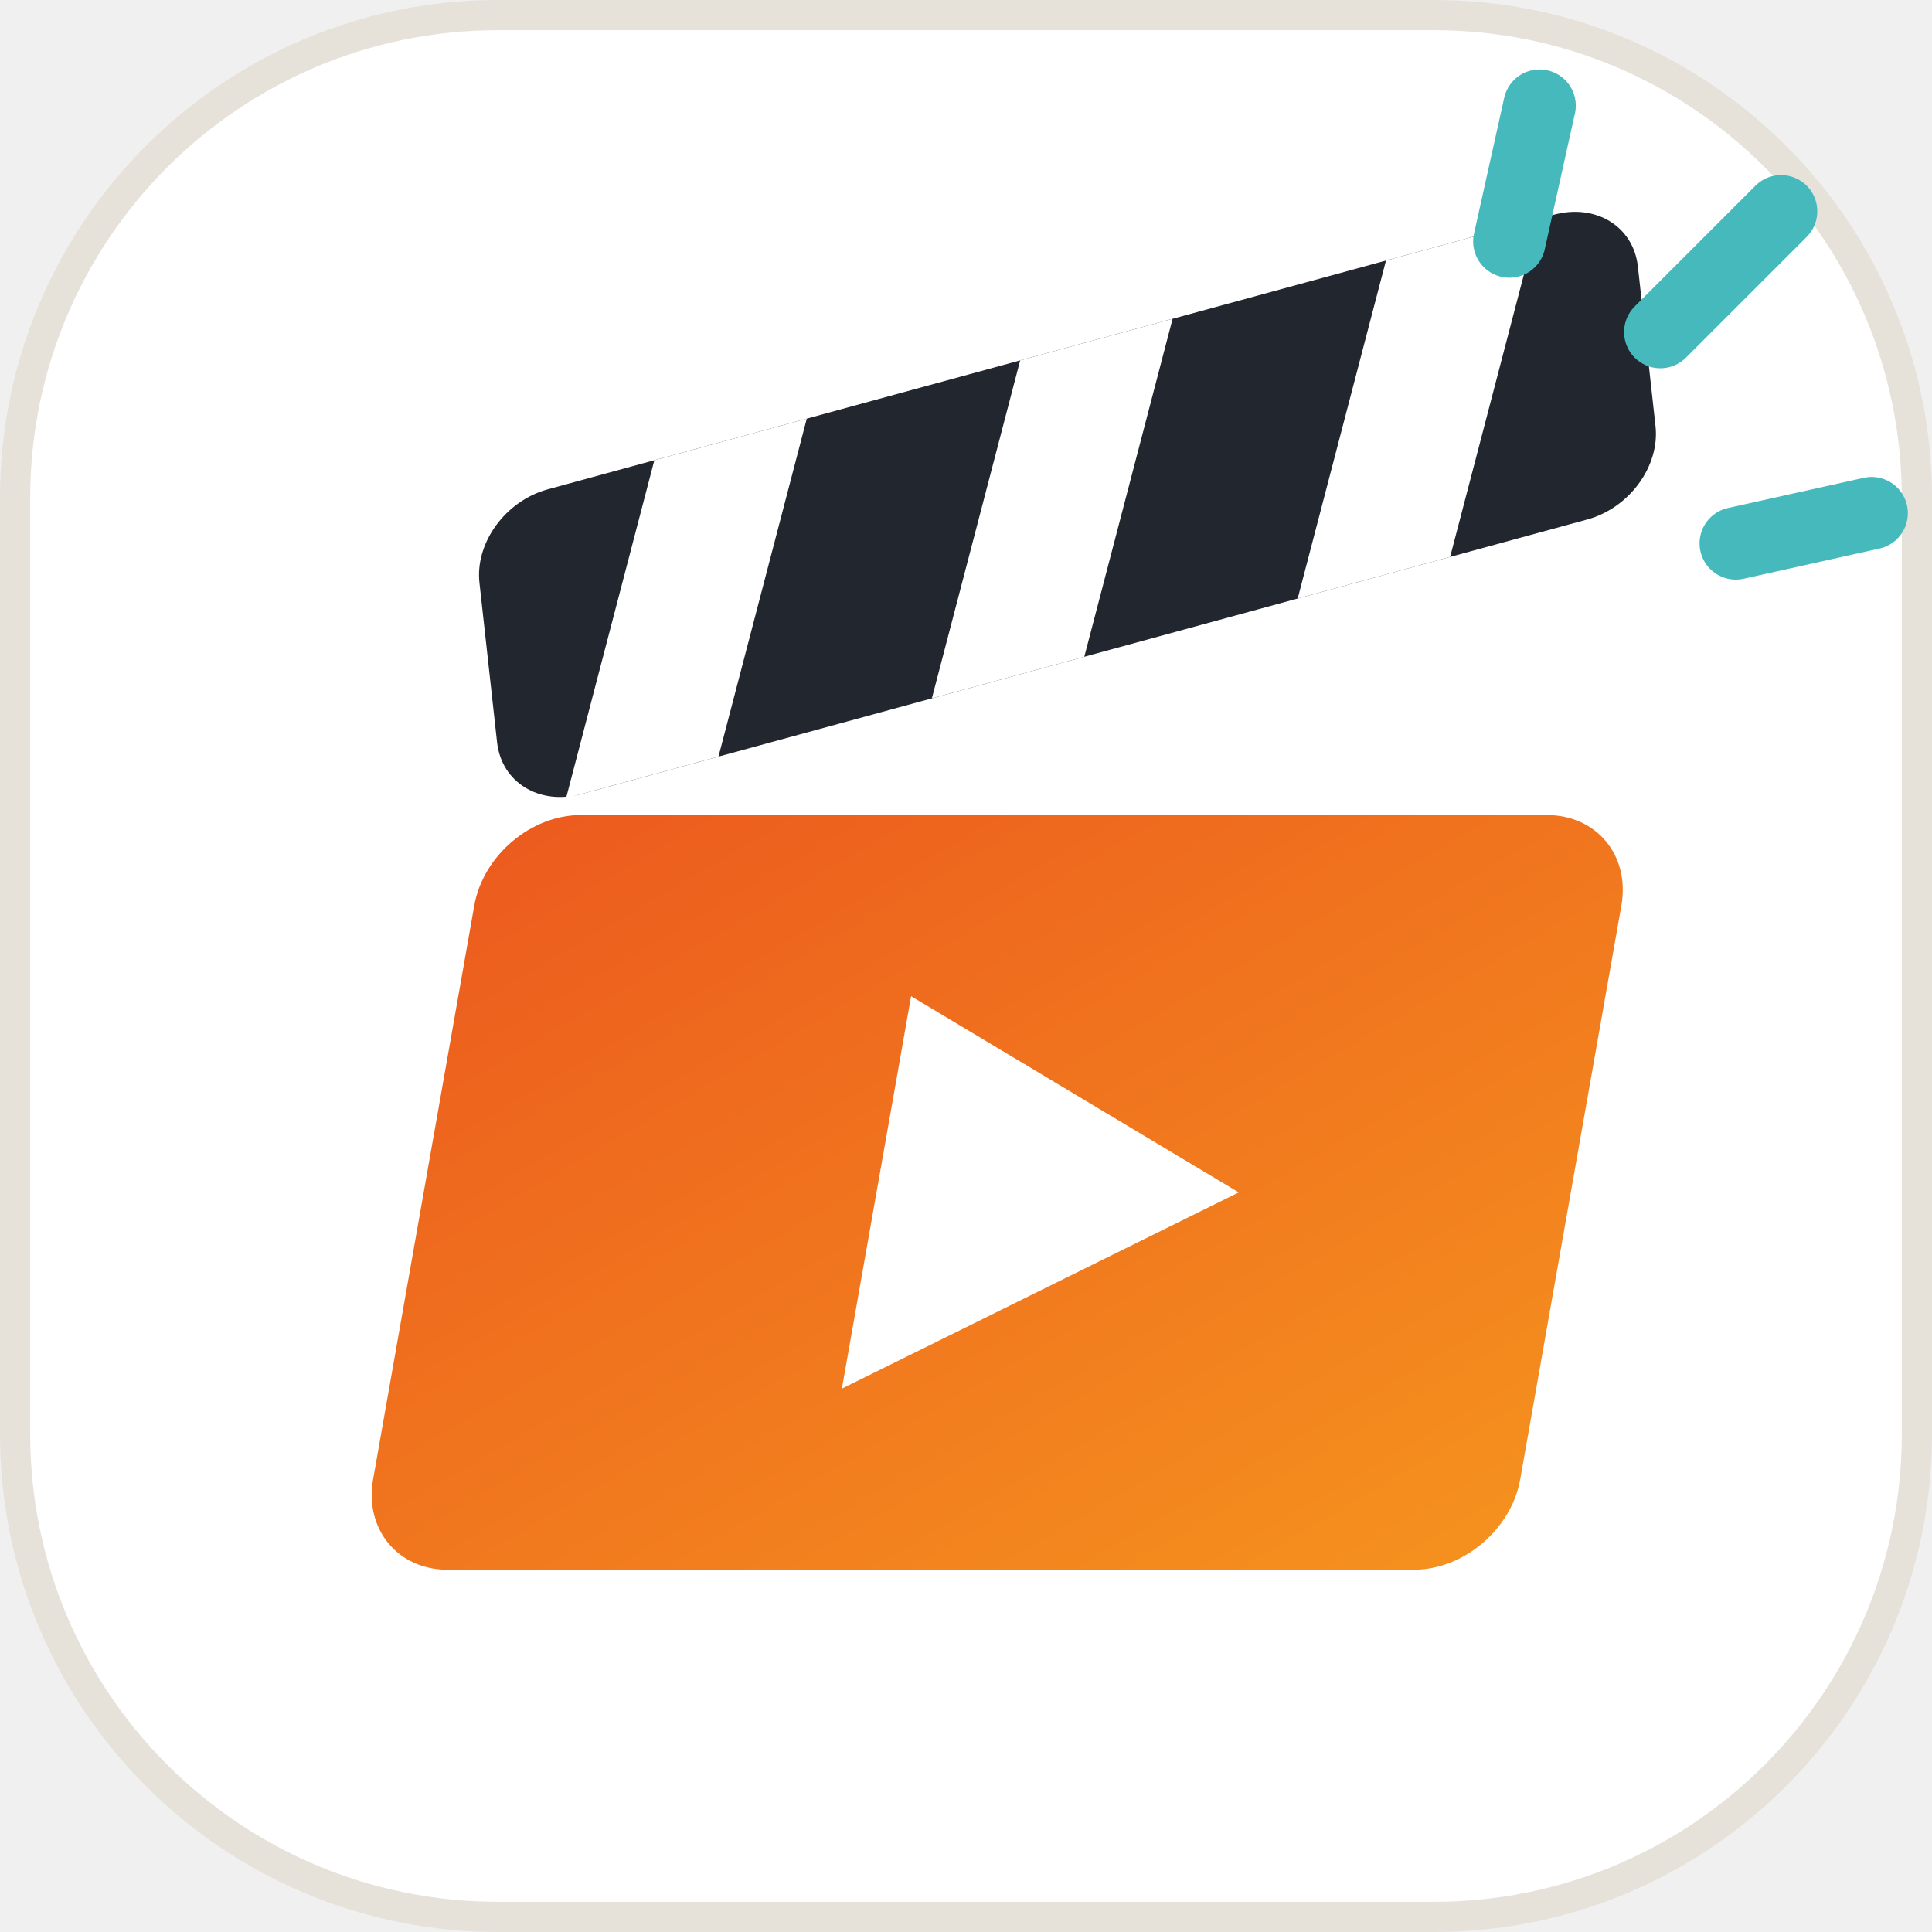
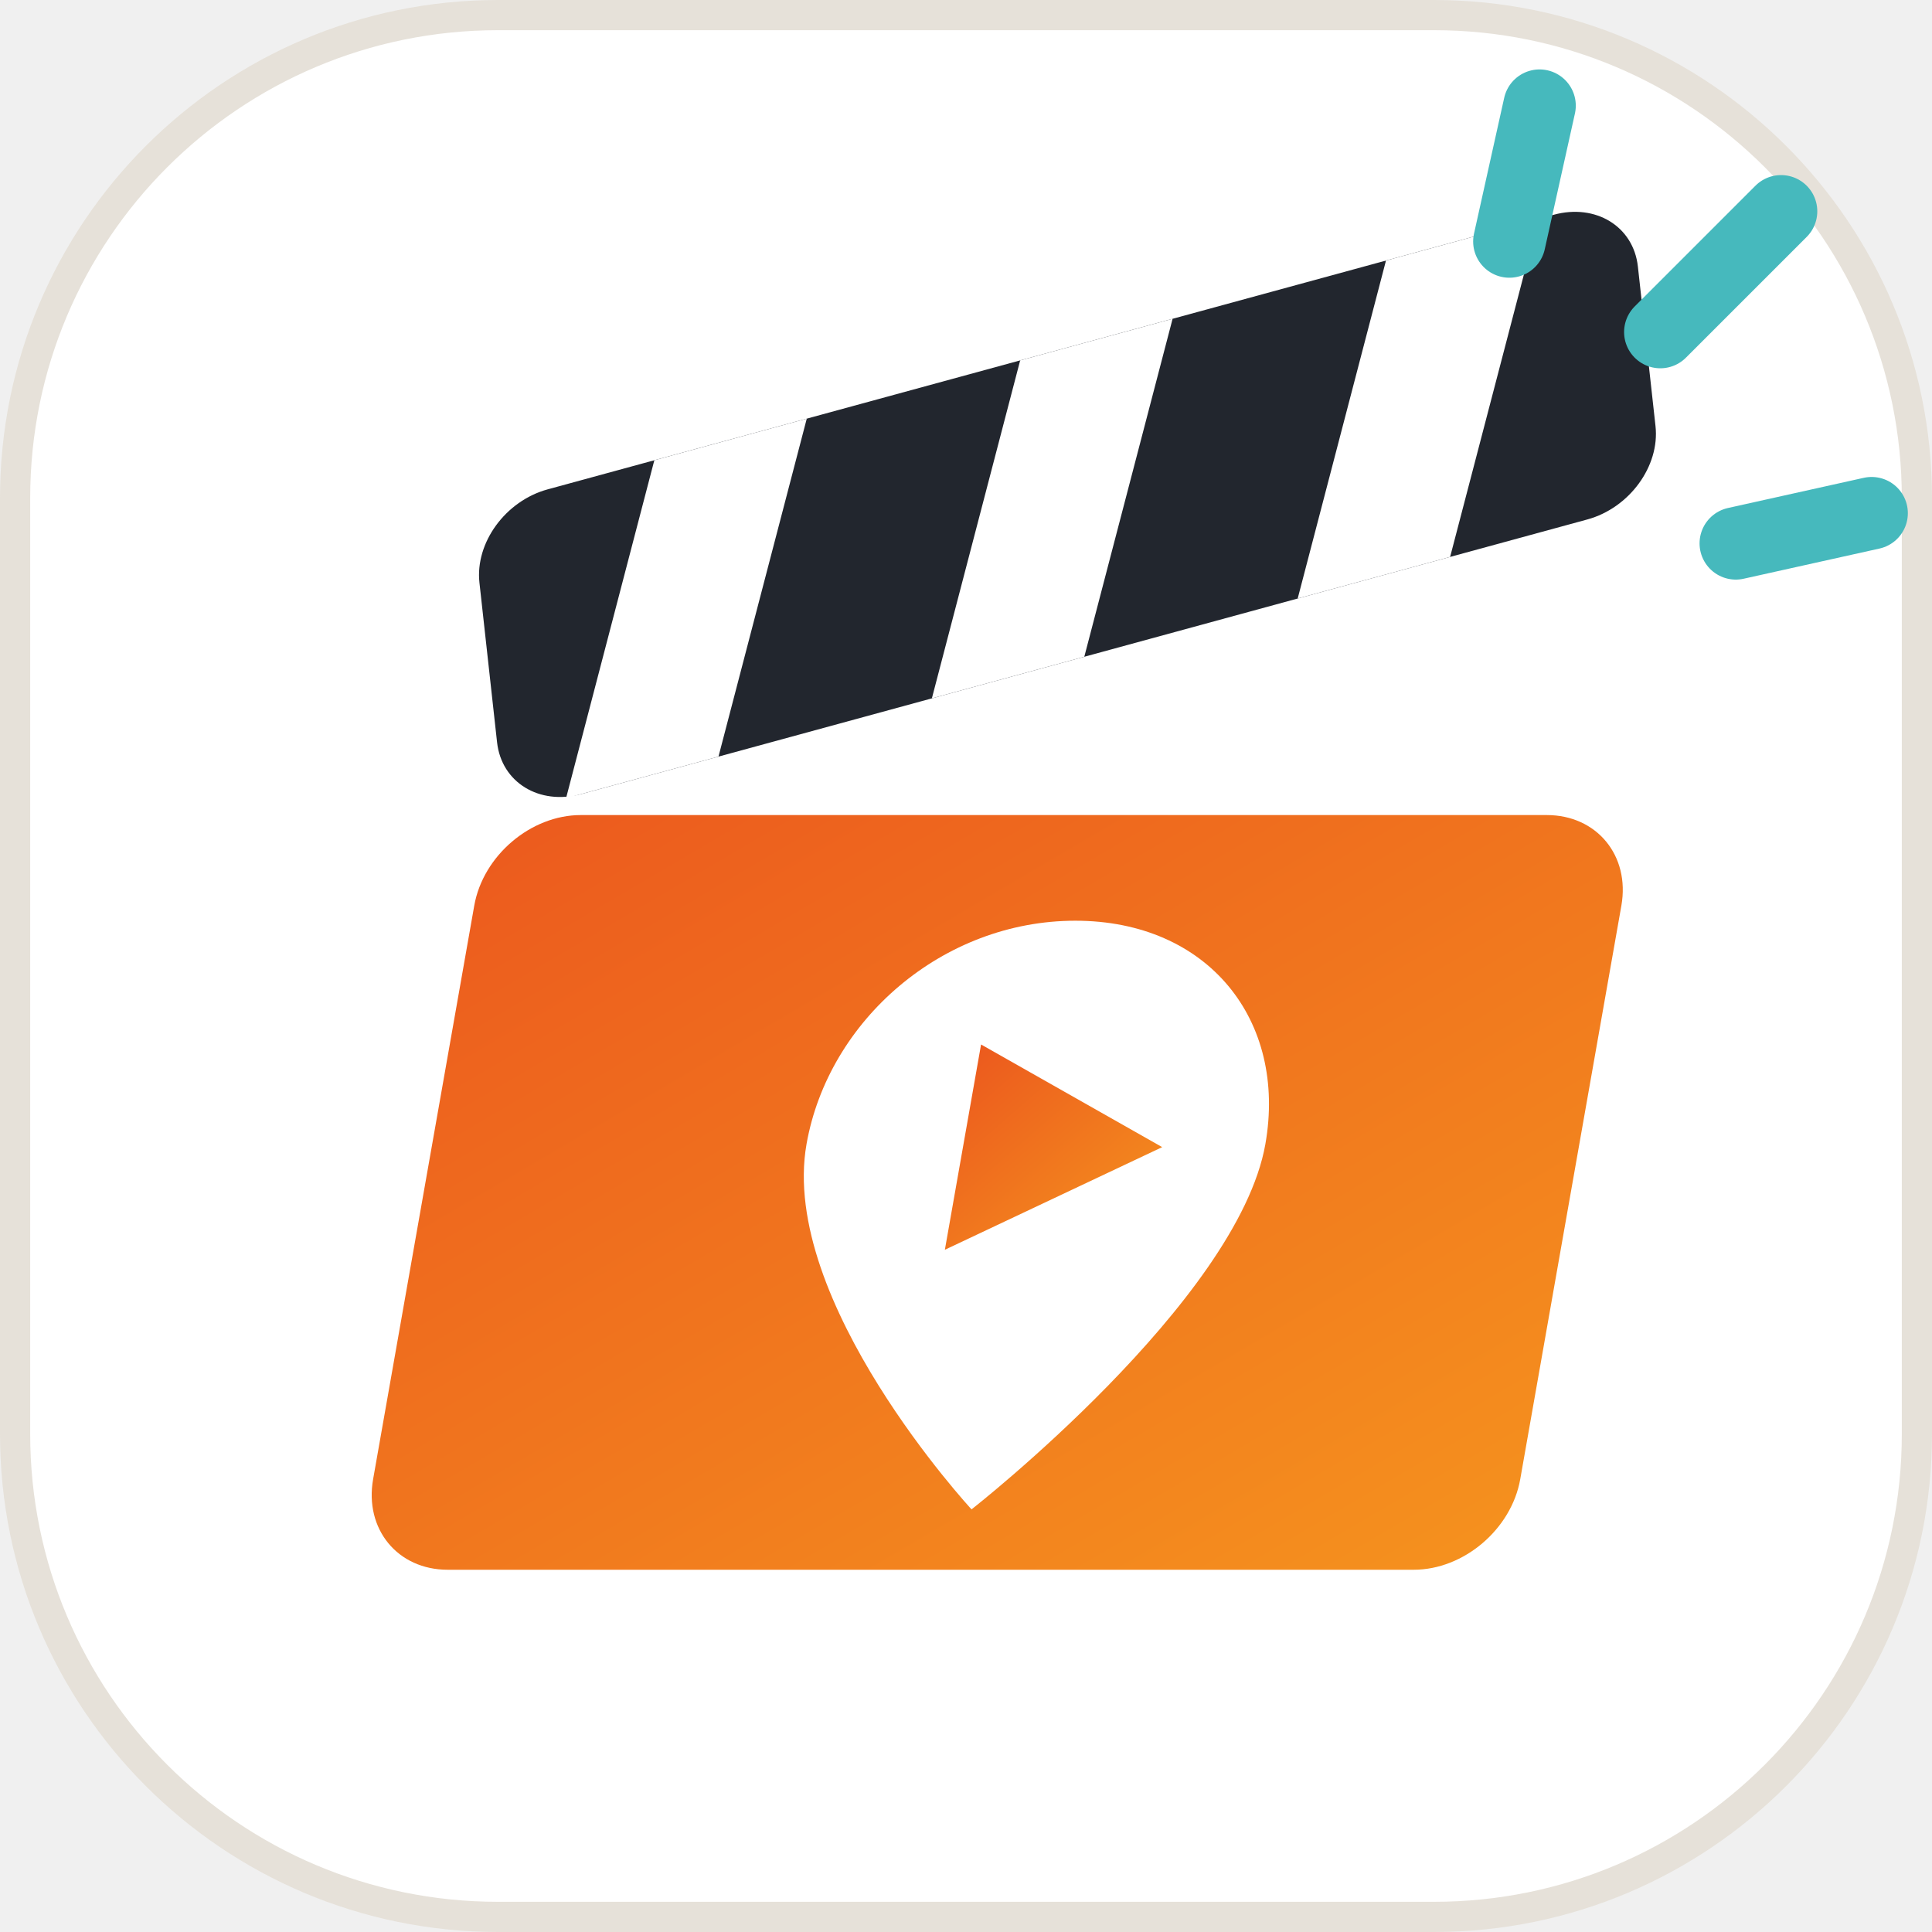
<svg xmlns="http://www.w3.org/2000/svg" viewBox="0 0 64 64">
  <defs>
    <linearGradient id="og" x1="0" y1="0" x2="1" y2="1">
      <stop offset="0" stop-color="#EC5A1E" />
      <stop offset="1" stop-color="#F5921E" />
    </linearGradient>
    <linearGradient id="tr" x1="0" y1="0" x2="1" y2="0">
      <stop offset="0" stop-color="#F5921E" stop-opacity="0" />
      <stop offset="1" stop-color="#EC5A1E" />
    </linearGradient>
  </defs>
  <rect x=".5" y=".5" width="63" height="63" rx="16" fill="#fff" stroke="#E6E1D9" stroke-width="1" />
  <g stroke="url(#tr)" stroke-width="3.2" stroke-linecap="round">
    <line x1="4" y1="33" x2="18" y2="33" />
    <line x1="8" y1="41" x2="19" y2="41" />
    <line x1="5" y1="49" x2="17" y2="49" />
  </g>
  <g transform="skewX(-10) translate(7 0)">
    <g transform="rotate(-16 16 25)">
      <rect x="14" y="16" width="38" height="10.5" rx="2.5" fill="#22262E" />
      <g fill="#fff">
        <polygon points="20,16 25,16 21,26.5 16,26.5" />
        <polygon points="32,16 37,16 33,26.5 28,26.5" />
        <polygon points="44,16 49,16 45,26.5 40,26.5" />
      </g>
    </g>
    <rect x="14" y="27" width="38" height="25" rx="3" fill="url(#og)" />
-     <polygon points="29,33 41,39.5 29,46" fill="#fff" />
+     <path d="M34 30.5c-4.4 0-7.6 3.3-7.6 7.4 0 5.2 7.6 12.1 7.6 12.1s7.6-6.9 7.6-12.1c0-4.1-3.2-7.4-7.6-7.4z" fill="#fff" />
+     <polygon points="31.6,34.6 38.2,38 31.6,41.4" fill="url(#og)" />
  </g>
  <g stroke="#46B9BD" stroke-width="2.4" stroke-linecap="round">
    <line x1="55" y1="11" x2="59" y2="7" />
    <line x1="57.5" y1="18" x2="62" y2="17" />
    <line x1="50" y1="8" x2="51" y2="3.5" />
  </g>
</svg>
